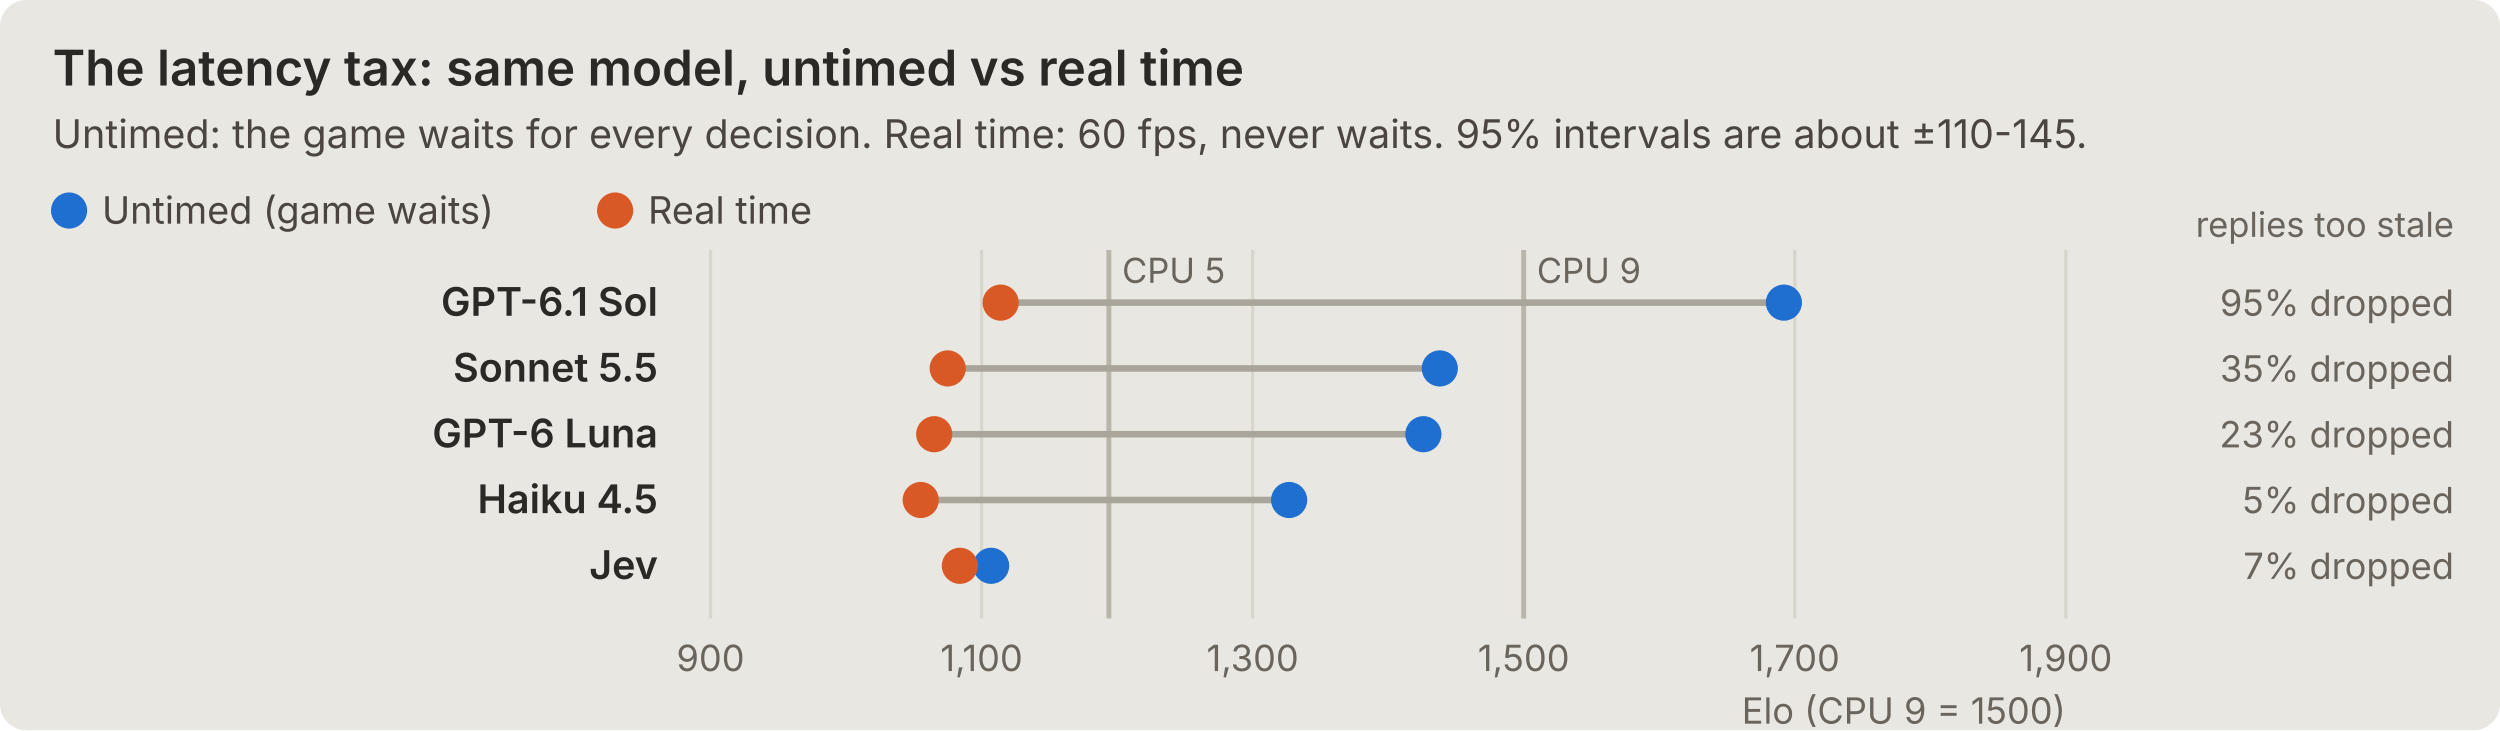
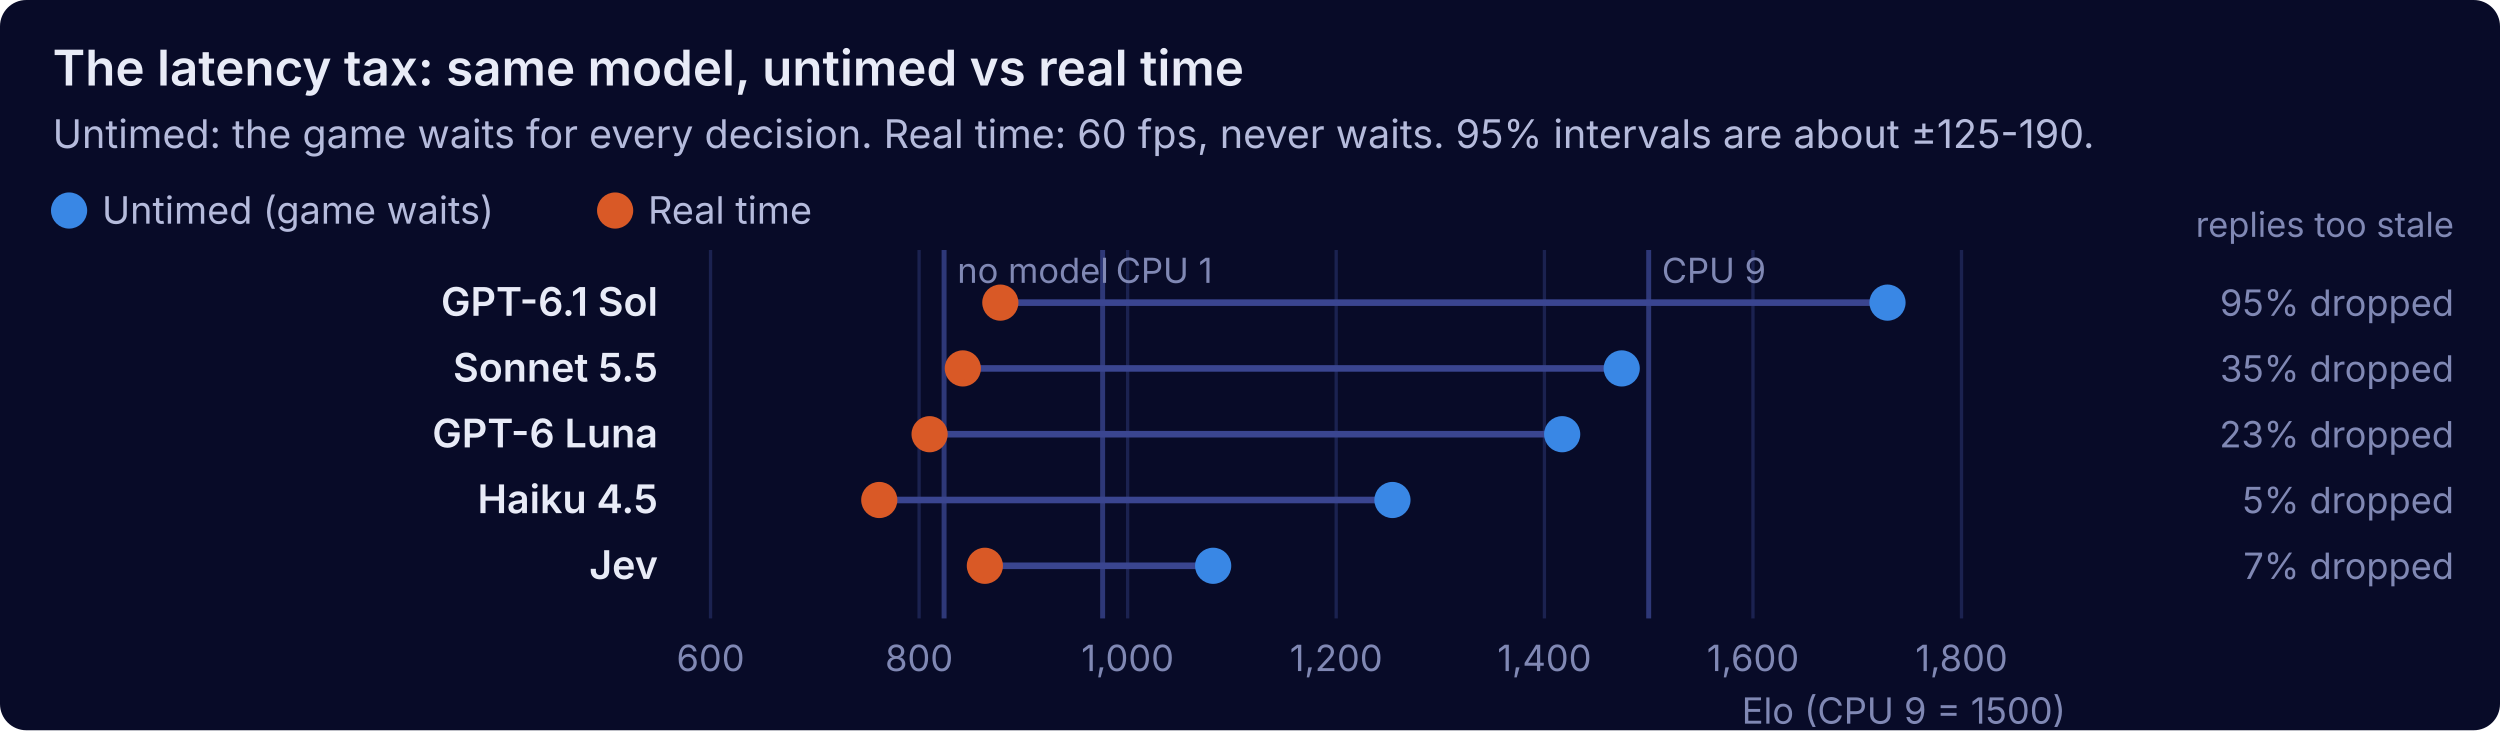
<svg xmlns="http://www.w3.org/2000/svg" viewBox="0 0 760 222" width="760" height="222" role="img" aria-label="The latency tax: same model, untimed vs real time">
-   <style>text{font-family:system-ui, -apple-system, "Segoe UI", sans-serif;font-variant-numeric:tabular-nums}.bg{fill:#e9e7e1}.ring{stroke:#e9e7e1}.t1{fill:#2b2926}.t2{fill:#4a463f}.tm{fill:#6a655c}.grid{stroke:#d8d5cd}.axis{stroke:#b9b5ab}.band{fill:#999489;fill-opacity:.12}.conn{stroke:#a9a59a}.c-learned{fill:#1f6fd1;stroke:#1f6fd1}.c-coach{fill:#d95926;stroke:#d95926}.c-written{fill:#199e70;stroke:#199e70}.c-llm{fill:#a66d00;stroke:#a66d00}.c-jev{fill:#d55181;stroke:#d55181}.c-ref{fill:#7d7a73;stroke:#7d7a73}.ci{fill:none;stroke-width:2;stroke-linecap:round}.hollow{fill-opacity:0}</style>
+   <style>text{font-family:system-ui, -apple-system, "Segoe UI", sans-serif;font-variant-numeric:tabular-nums}.bg{fill:#080b28}.ring{stroke:#080b28}.t1{fill:#e8ebf7}.t2{fill:#b5bbdc}.tm{fill:#8088b4}.grid{stroke:#1b2250}.axis{stroke:#2e3878}.band{fill:#9198c0;fill-opacity:.12}.conn{stroke:#3a4590}.c-learned{fill:#3987e5;stroke:#3987e5}.c-coach{fill:#d95926;stroke:#d95926}.c-written{fill:#199e70;stroke:#199e70}.c-llm{fill:#c98500;stroke:#c98500}.c-jev{fill:#d55181;stroke:#d55181}.c-ref{fill:#898781;stroke:#898781}.ci{fill:none;stroke-width:2;stroke-linecap:round}.hollow{fill-opacity:0}</style>
  <rect class="bg" x="0" y="0" width="760" height="222" rx="8" />
  <text x="16.0" y="26.0" class="t1" font-size="15" text-anchor="start" font-weight="600">The latency tax: same model, untimed vs real time</text>
-   <text x="16.0" y="45.0" class="t2" font-size="12" text-anchor="start">Untimed: the game waits for every decision. Real time: 60 fps, never waits. 95% intervals are about ±110-145.</text>
+   <text x="16.0" y="45.0" class="t2" font-size="12" text-anchor="start">Untimed: the game waits for every decision. Real time: 60 fps, never waits. 95% intervals are about ±125-190.</text>
  <circle cx="21.0" cy="64.0" r="4.5" class="c-learned ring" stroke-width="2" />
  <text x="31.0" y="68.0" class="t2" font-size="11.5" text-anchor="start">Untimed (game waits)</text>
  <circle cx="187.0" cy="64.0" r="4.5" class="c-coach ring" stroke-width="2" />
  <text x="197.0" y="68.0" class="t2" font-size="11.5" text-anchor="start">Real time</text>
  <line x1="216.0" x2="216.0" y1="76" y2="188" class="grid" stroke-width="1" />
-   <text x="216.0" y="204.0" class="tm" font-size="11" text-anchor="middle">900</text>
-   <line x1="298.4" x2="298.4" y1="76" y2="188" class="grid" stroke-width="1" />
-   <text x="298.4" y="204.0" class="tm" font-size="11" text-anchor="middle">1,100</text>
-   <line x1="380.8" x2="380.8" y1="76" y2="188" class="grid" stroke-width="1" />
-   <text x="380.8" y="204.0" class="tm" font-size="11" text-anchor="middle">1,300</text>
-   <line x1="463.2" x2="463.2" y1="76" y2="188" class="grid" stroke-width="1" />
-   <text x="463.2" y="204.0" class="tm" font-size="11" text-anchor="middle">1,500</text>
-   <line x1="545.6" x2="545.6" y1="76" y2="188" class="grid" stroke-width="1" />
-   <text x="545.6" y="204.0" class="tm" font-size="11" text-anchor="middle">1,700</text>
-   <line x1="628.0" x2="628.0" y1="76" y2="188" class="grid" stroke-width="1" />
-   <text x="628.0" y="204.0" class="tm" font-size="11" text-anchor="middle">1,900</text>
+   <text x="216.0" y="204.0" class="tm" font-size="11" text-anchor="middle">600</text>
+   <line x1="279.4" x2="279.4" y1="76" y2="188" class="grid" stroke-width="1" />
+   <text x="279.4" y="204.0" class="tm" font-size="11" text-anchor="middle">800</text>
+   <line x1="342.8" x2="342.8" y1="76" y2="188" class="grid" stroke-width="1" />
+   <text x="342.8" y="204.0" class="tm" font-size="11" text-anchor="middle">1,000</text>
+   <line x1="406.2" x2="406.2" y1="76" y2="188" class="grid" stroke-width="1" />
+   <text x="406.2" y="204.0" class="tm" font-size="11" text-anchor="middle">1,200</text>
+   <line x1="469.5" x2="469.5" y1="76" y2="188" class="grid" stroke-width="1" />
+   <text x="469.5" y="204.0" class="tm" font-size="11" text-anchor="middle">1,400</text>
+   <line x1="532.9" x2="532.9" y1="76" y2="188" class="grid" stroke-width="1" />
+   <text x="532.9" y="204.0" class="tm" font-size="11" text-anchor="middle">1,600</text>
+   <line x1="596.3" x2="596.3" y1="76" y2="188" class="grid" stroke-width="1" />
+   <text x="596.3" y="204.0" class="tm" font-size="11" text-anchor="middle">1,800</text>
  <text x="628.0" y="220.0" class="tm" font-size="11" text-anchor="end">Elo (CPU 9 = 1500)</text>
-   <line x1="463.2" x2="463.2" y1="76" y2="188" class="axis" stroke-width="1.5" />
-   <text x="467.2" y="86.0" class="tm" font-size="10.5" text-anchor="start">CPU 9</text>
-   <line x1="337.1" x2="337.1" y1="76" y2="188" class="axis" stroke-width="1.5" />
-   <text x="341.1" y="86.0" class="tm" font-size="10.5" text-anchor="start">CPU 5</text>
+   <line x1="501.2" x2="501.2" y1="76" y2="188" class="axis" stroke-width="1.5" />
+   <text x="505.2" y="86.0" class="tm" font-size="10.5" text-anchor="start">CPU 9</text>
+   <line x1="335.2" x2="335.2" y1="76" y2="188" class="axis" stroke-width="1.5" />
+   <text x="339.2" y="86.0" class="tm" font-size="10.5" text-anchor="start">CPU 1</text>
+   <line x1="287.0" x2="287.0" y1="76" y2="188" class="axis" stroke-width="1.5" />
+   <text x="291.0" y="86.0" class="tm" font-size="10.5" text-anchor="start">no model</text>
  <text x="746.0" y="72.0" class="tm" font-size="10.5" text-anchor="end">replies too stale</text>
-   <line x1="304.2" x2="542.3" y1="92.0" y2="92.0" class="conn" stroke-width="2" />
+   <line x1="304.1" x2="573.8" y1="92.0" y2="92.0" class="conn" stroke-width="2" />
  <text x="200.0" y="96.0" class="t1" font-size="12" text-anchor="end" font-weight="600">GPT-6.1 Sol</text>
-   <circle cx="542.3" cy="92.0" r="4.5" class="c-learned ring" stroke-width="2" />
+   <circle cx="573.8" cy="92.0" r="4.5" class="c-learned ring" stroke-width="2" />
  <text x="746.0" y="96.0" class="tm" font-size="11" text-anchor="end">95% dropped</text>
-   <circle cx="304.2" cy="92.0" r="4.5" class="c-coach ring" stroke-width="2" />
-   <line x1="288.1" x2="437.7" y1="112.0" y2="112.0" class="conn" stroke-width="2" />
+   <circle cx="304.1" cy="92.0" r="4.5" class="c-coach ring" stroke-width="2" />
+   <line x1="292.7" x2="493.0" y1="112.0" y2="112.0" class="conn" stroke-width="2" />
  <text x="200.0" y="116.0" class="t1" font-size="12" text-anchor="end" font-weight="600">Sonnet 5.5</text>
-   <circle cx="437.7" cy="112.0" r="4.5" class="c-learned ring" stroke-width="2" />
+   <circle cx="493.0" cy="112.0" r="4.5" class="c-learned ring" stroke-width="2" />
  <text x="746.0" y="116.0" class="tm" font-size="11" text-anchor="end">35% dropped</text>
-   <circle cx="288.1" cy="112.0" r="4.5" class="c-coach ring" stroke-width="2" />
-   <line x1="284.0" x2="432.7" y1="132.0" y2="132.0" class="conn" stroke-width="2" />
+   <circle cx="292.7" cy="112.0" r="4.5" class="c-coach ring" stroke-width="2" />
+   <line x1="282.6" x2="474.9" y1="132.0" y2="132.0" class="conn" stroke-width="2" />
  <text x="200.0" y="136.0" class="t1" font-size="12" text-anchor="end" font-weight="600">GPT-6 Luna</text>
-   <circle cx="432.7" cy="132.0" r="4.5" class="c-learned ring" stroke-width="2" />
+   <circle cx="474.9" cy="132.0" r="4.5" class="c-learned ring" stroke-width="2" />
  <text x="746.0" y="136.0" class="tm" font-size="11" text-anchor="end">23% dropped</text>
-   <circle cx="284.0" cy="132.0" r="4.5" class="c-coach ring" stroke-width="2" />
-   <line x1="279.9" x2="391.9" y1="152.0" y2="152.0" class="conn" stroke-width="2" />
+   <circle cx="282.6" cy="132.0" r="4.5" class="c-coach ring" stroke-width="2" />
+   <line x1="267.3" x2="423.3" y1="152.0" y2="152.0" class="conn" stroke-width="2" />
  <text x="200.0" y="156.0" class="t1" font-size="12" text-anchor="end" font-weight="600">Haiku 4.5</text>
-   <circle cx="391.9" cy="152.0" r="4.5" class="c-learned ring" stroke-width="2" />
+   <circle cx="423.3" cy="152.0" r="4.5" class="c-learned ring" stroke-width="2" />
  <text x="746.0" y="156.0" class="tm" font-size="11" text-anchor="end">5% dropped</text>
-   <circle cx="279.9" cy="152.0" r="4.5" class="c-coach ring" stroke-width="2" />
-   <line x1="291.8" x2="301.3" y1="172.0" y2="172.0" class="conn" stroke-width="2" />
+   <circle cx="267.3" cy="152.0" r="4.5" class="c-coach ring" stroke-width="2" />
+   <line x1="299.4" x2="368.8" y1="172.0" y2="172.0" class="conn" stroke-width="2" />
  <text x="200.0" y="176.0" class="t1" font-size="12" text-anchor="end" font-weight="600">Jev</text>
-   <circle cx="301.3" cy="172.0" r="4.5" class="c-learned ring" stroke-width="2" />
+   <circle cx="368.8" cy="172.0" r="4.5" class="c-learned ring" stroke-width="2" />
  <text x="746.0" y="176.0" class="tm" font-size="11" text-anchor="end">7% dropped</text>
-   <circle cx="291.8" cy="172.0" r="4.5" class="c-coach ring" stroke-width="2" />
+   <circle cx="299.4" cy="172.0" r="4.5" class="c-coach ring" stroke-width="2" />
</svg>
